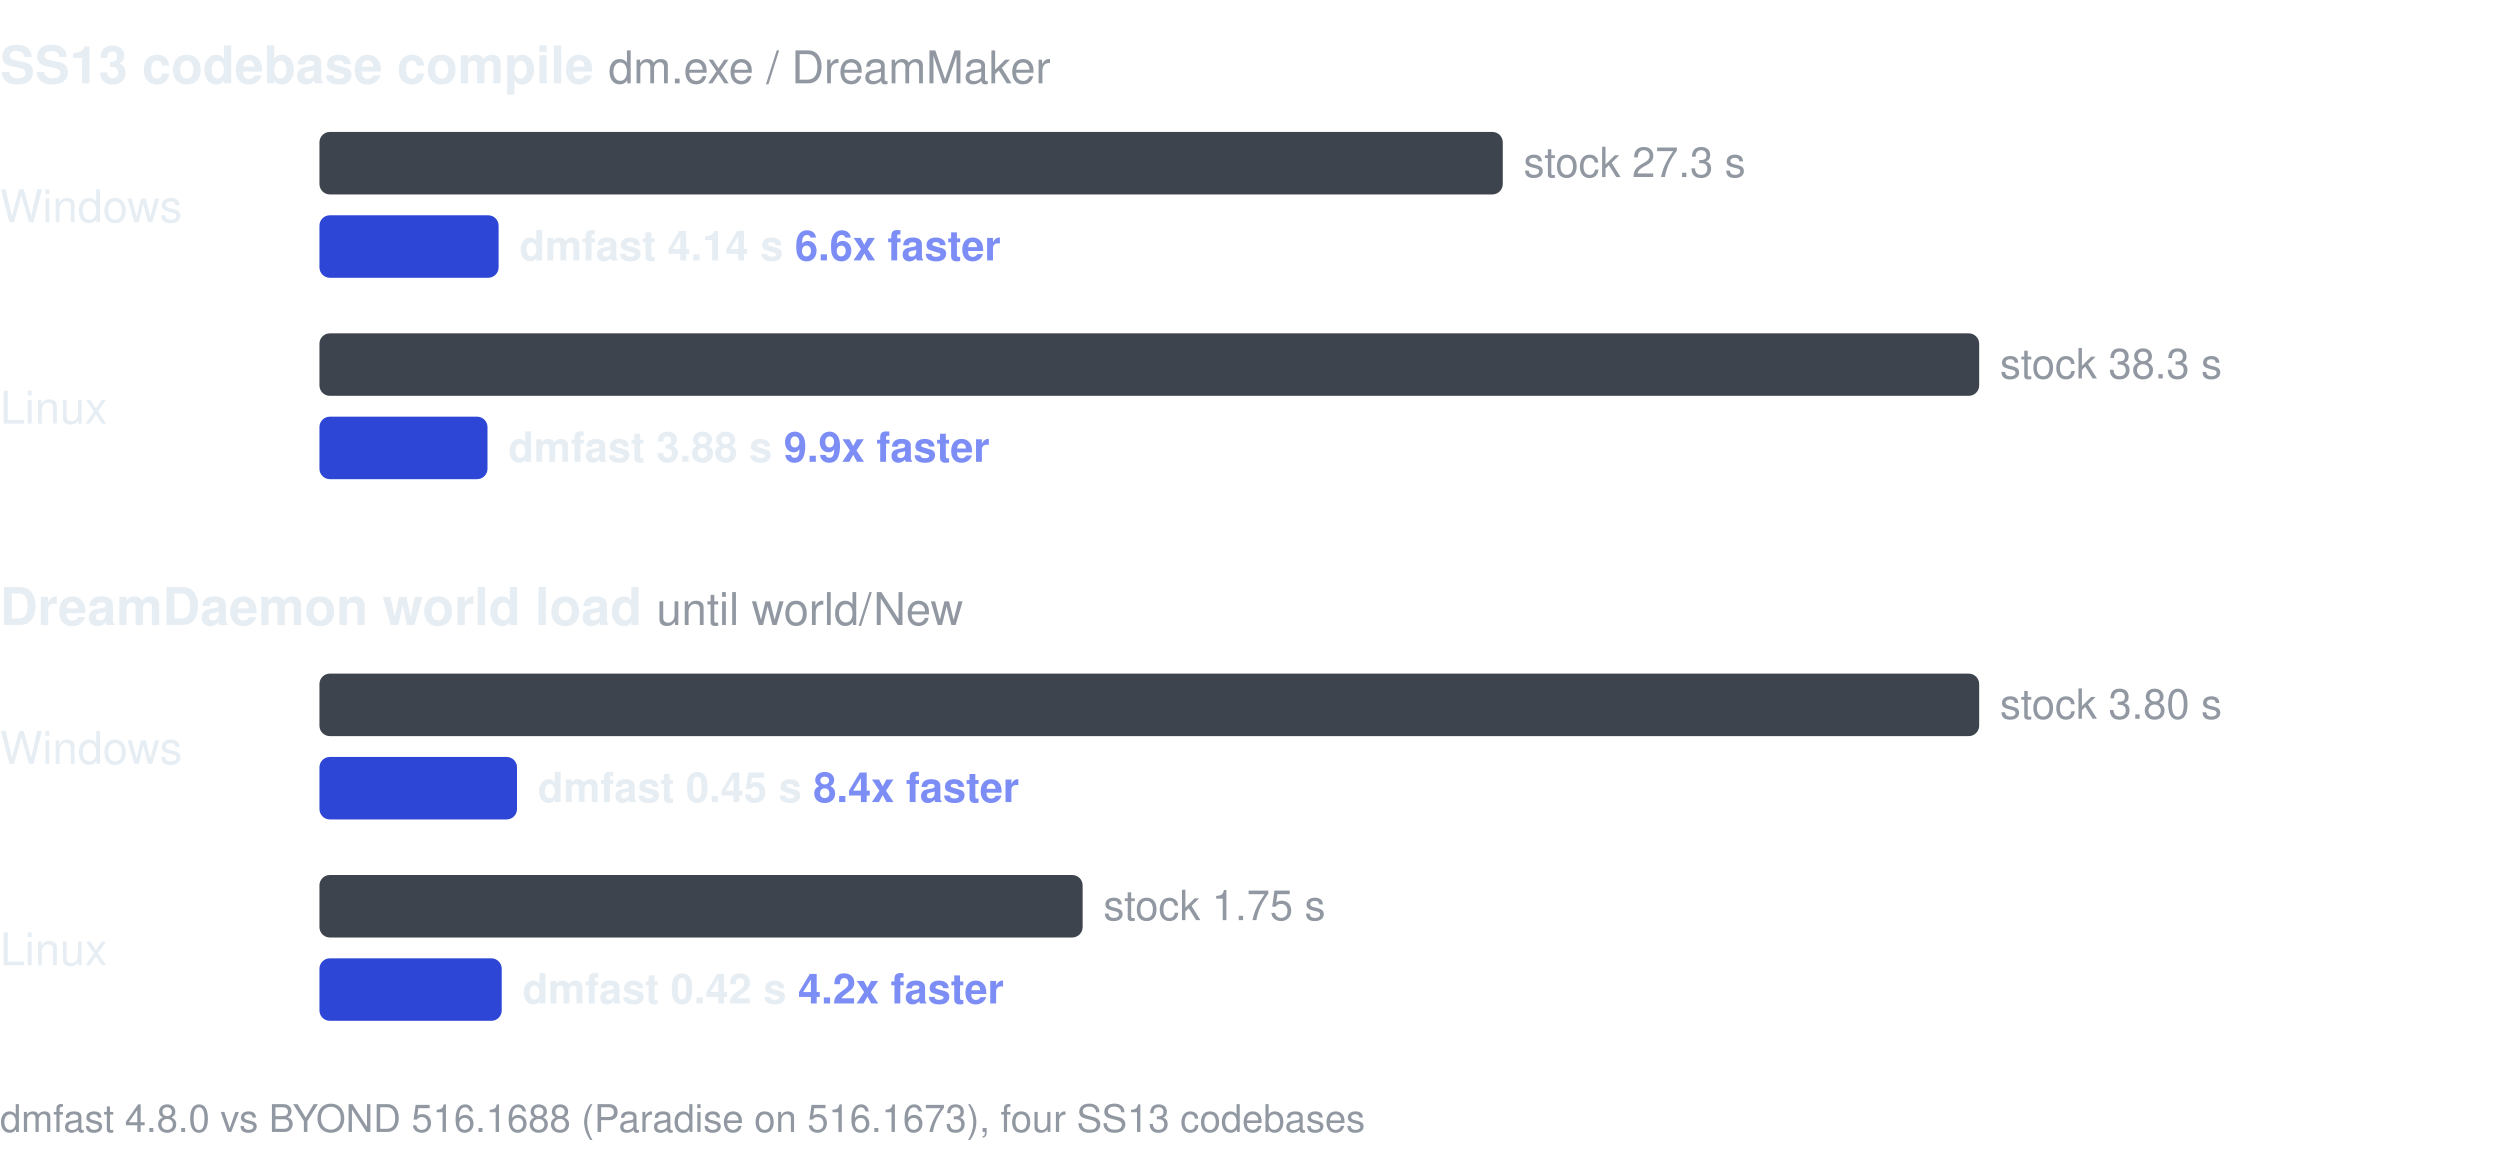
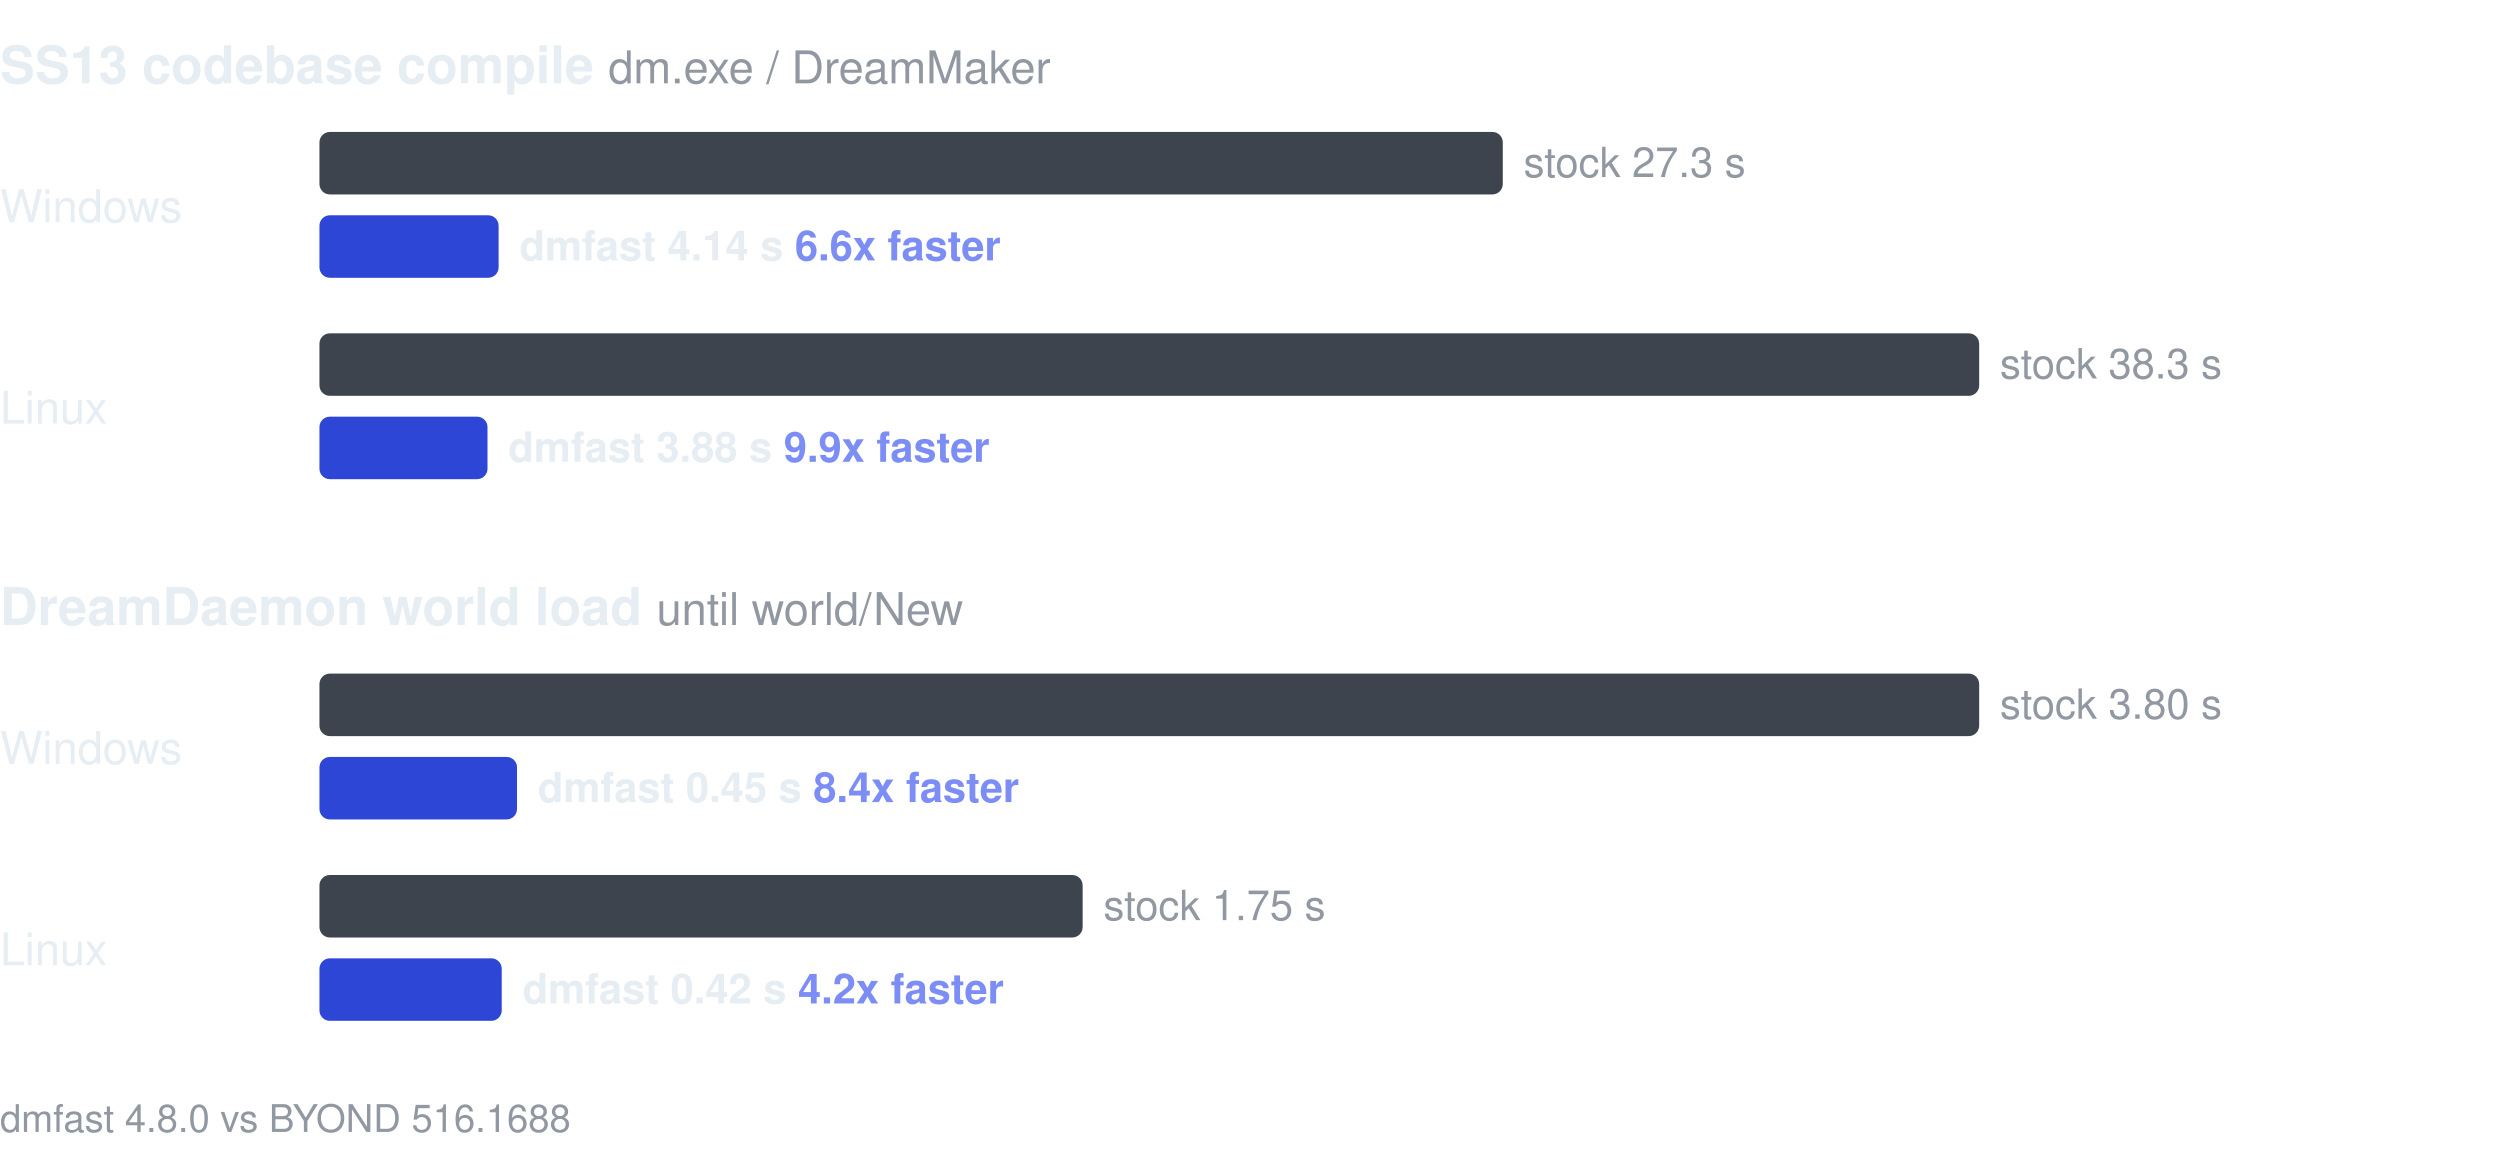
<svg xmlns="http://www.w3.org/2000/svg" width="720" height="334" viewBox="0 0 720 334" font-family="-apple-system,BlinkMacSystemFont,Segoe UI,Helvetica,Arial,sans-serif" role="img" aria-label="dmfast speedups on SS13 codebases: compile 6.6x faster on Windows and 9.9x on Linux; DreamDaemon world load 8.4x and 4.2x faster">
  <text x="0" y="24" font-size="15" font-weight="600" fill="#e6edf3">SS13 codebase compile <tspan font-weight="400" fill="#9198a1" font-size="13">dm.exe / DreamMaker</tspan>
  </text>
  <text x="0" y="64.0" font-size="13" fill="#e6edf3">Windows</text>
  <rect x="92" y="38" width="340.8" height="18" rx="3" fill="#3d444d" />
  <text x="438.8" y="51" font-size="12" fill="#9198a1">stock 27.3 s</text>
  <rect x="92" y="62" width="51.6" height="18" rx="3" fill="#2E46D5" />
  <text x="149.6" y="75" font-size="12" fill="#e6edf3">
    <tspan font-weight="600">dmfast 4.14 s</tspan>
    <tspan fill="#7C8EF5" font-weight="700">6.6x faster</tspan>
  </text>
  <text x="0" y="122.0" font-size="13" fill="#e6edf3">Linux</text>
  <rect x="92" y="96" width="478.0" height="18" rx="3" fill="#3d444d" />
  <text x="576.0" y="109" font-size="12" fill="#9198a1">stock 38.3 s</text>
  <rect x="92" y="120" width="48.4" height="18" rx="3" fill="#2E46D5" />
  <text x="146.4" y="133" font-size="12" fill="#e6edf3">
    <tspan font-weight="600">dmfast 3.88 s</tspan>
    <tspan fill="#7C8EF5" font-weight="700">9.9x faster</tspan>
  </text>
  <text x="0" y="180" font-size="15" font-weight="600" fill="#e6edf3">DreamDaemon world load <tspan font-weight="400" fill="#9198a1" font-size="13">until world/New</tspan>
  </text>
  <text x="0" y="220.0" font-size="13" fill="#e6edf3">Windows</text>
  <rect x="92" y="194" width="478.0" height="18" rx="3" fill="#3d444d" />
  <text x="576.0" y="207" font-size="12" fill="#9198a1">stock 3.80 s</text>
  <rect x="92" y="218" width="56.9" height="18" rx="3" fill="#2E46D5" />
  <text x="154.9" y="231" font-size="12" fill="#e6edf3">
    <tspan font-weight="600">dmfast 0.45 s</tspan>
    <tspan fill="#7C8EF5" font-weight="700">8.4x faster</tspan>
  </text>
  <text x="0" y="278.0" font-size="13" fill="#e6edf3">Linux</text>
  <rect x="92" y="252" width="219.8" height="18" rx="3" fill="#3d444d" />
  <text x="317.8" y="265" font-size="12" fill="#9198a1">stock 1.75 s</text>
  <rect x="92" y="276" width="52.5" height="18" rx="3" fill="#2E46D5" />
  <text x="150.5" y="289" font-size="12" fill="#e6edf3">
    <tspan font-weight="600">dmfast 0.42 s</tspan>
    <tspan fill="#7C8EF5" font-weight="700">4.2x faster</tspan>
  </text>
-   <text x="0" y="326" font-size="11" fill="#9198a1">dmfast 4.8.0 vs BYOND 516.1688 (Paradise on 516.1673), four SS13 codebases</text>
+   <text x="0" y="326" font-size="11" fill="#9198a1">dmfast 4.8.0 vs BYOND 516.1688</text>
</svg>
